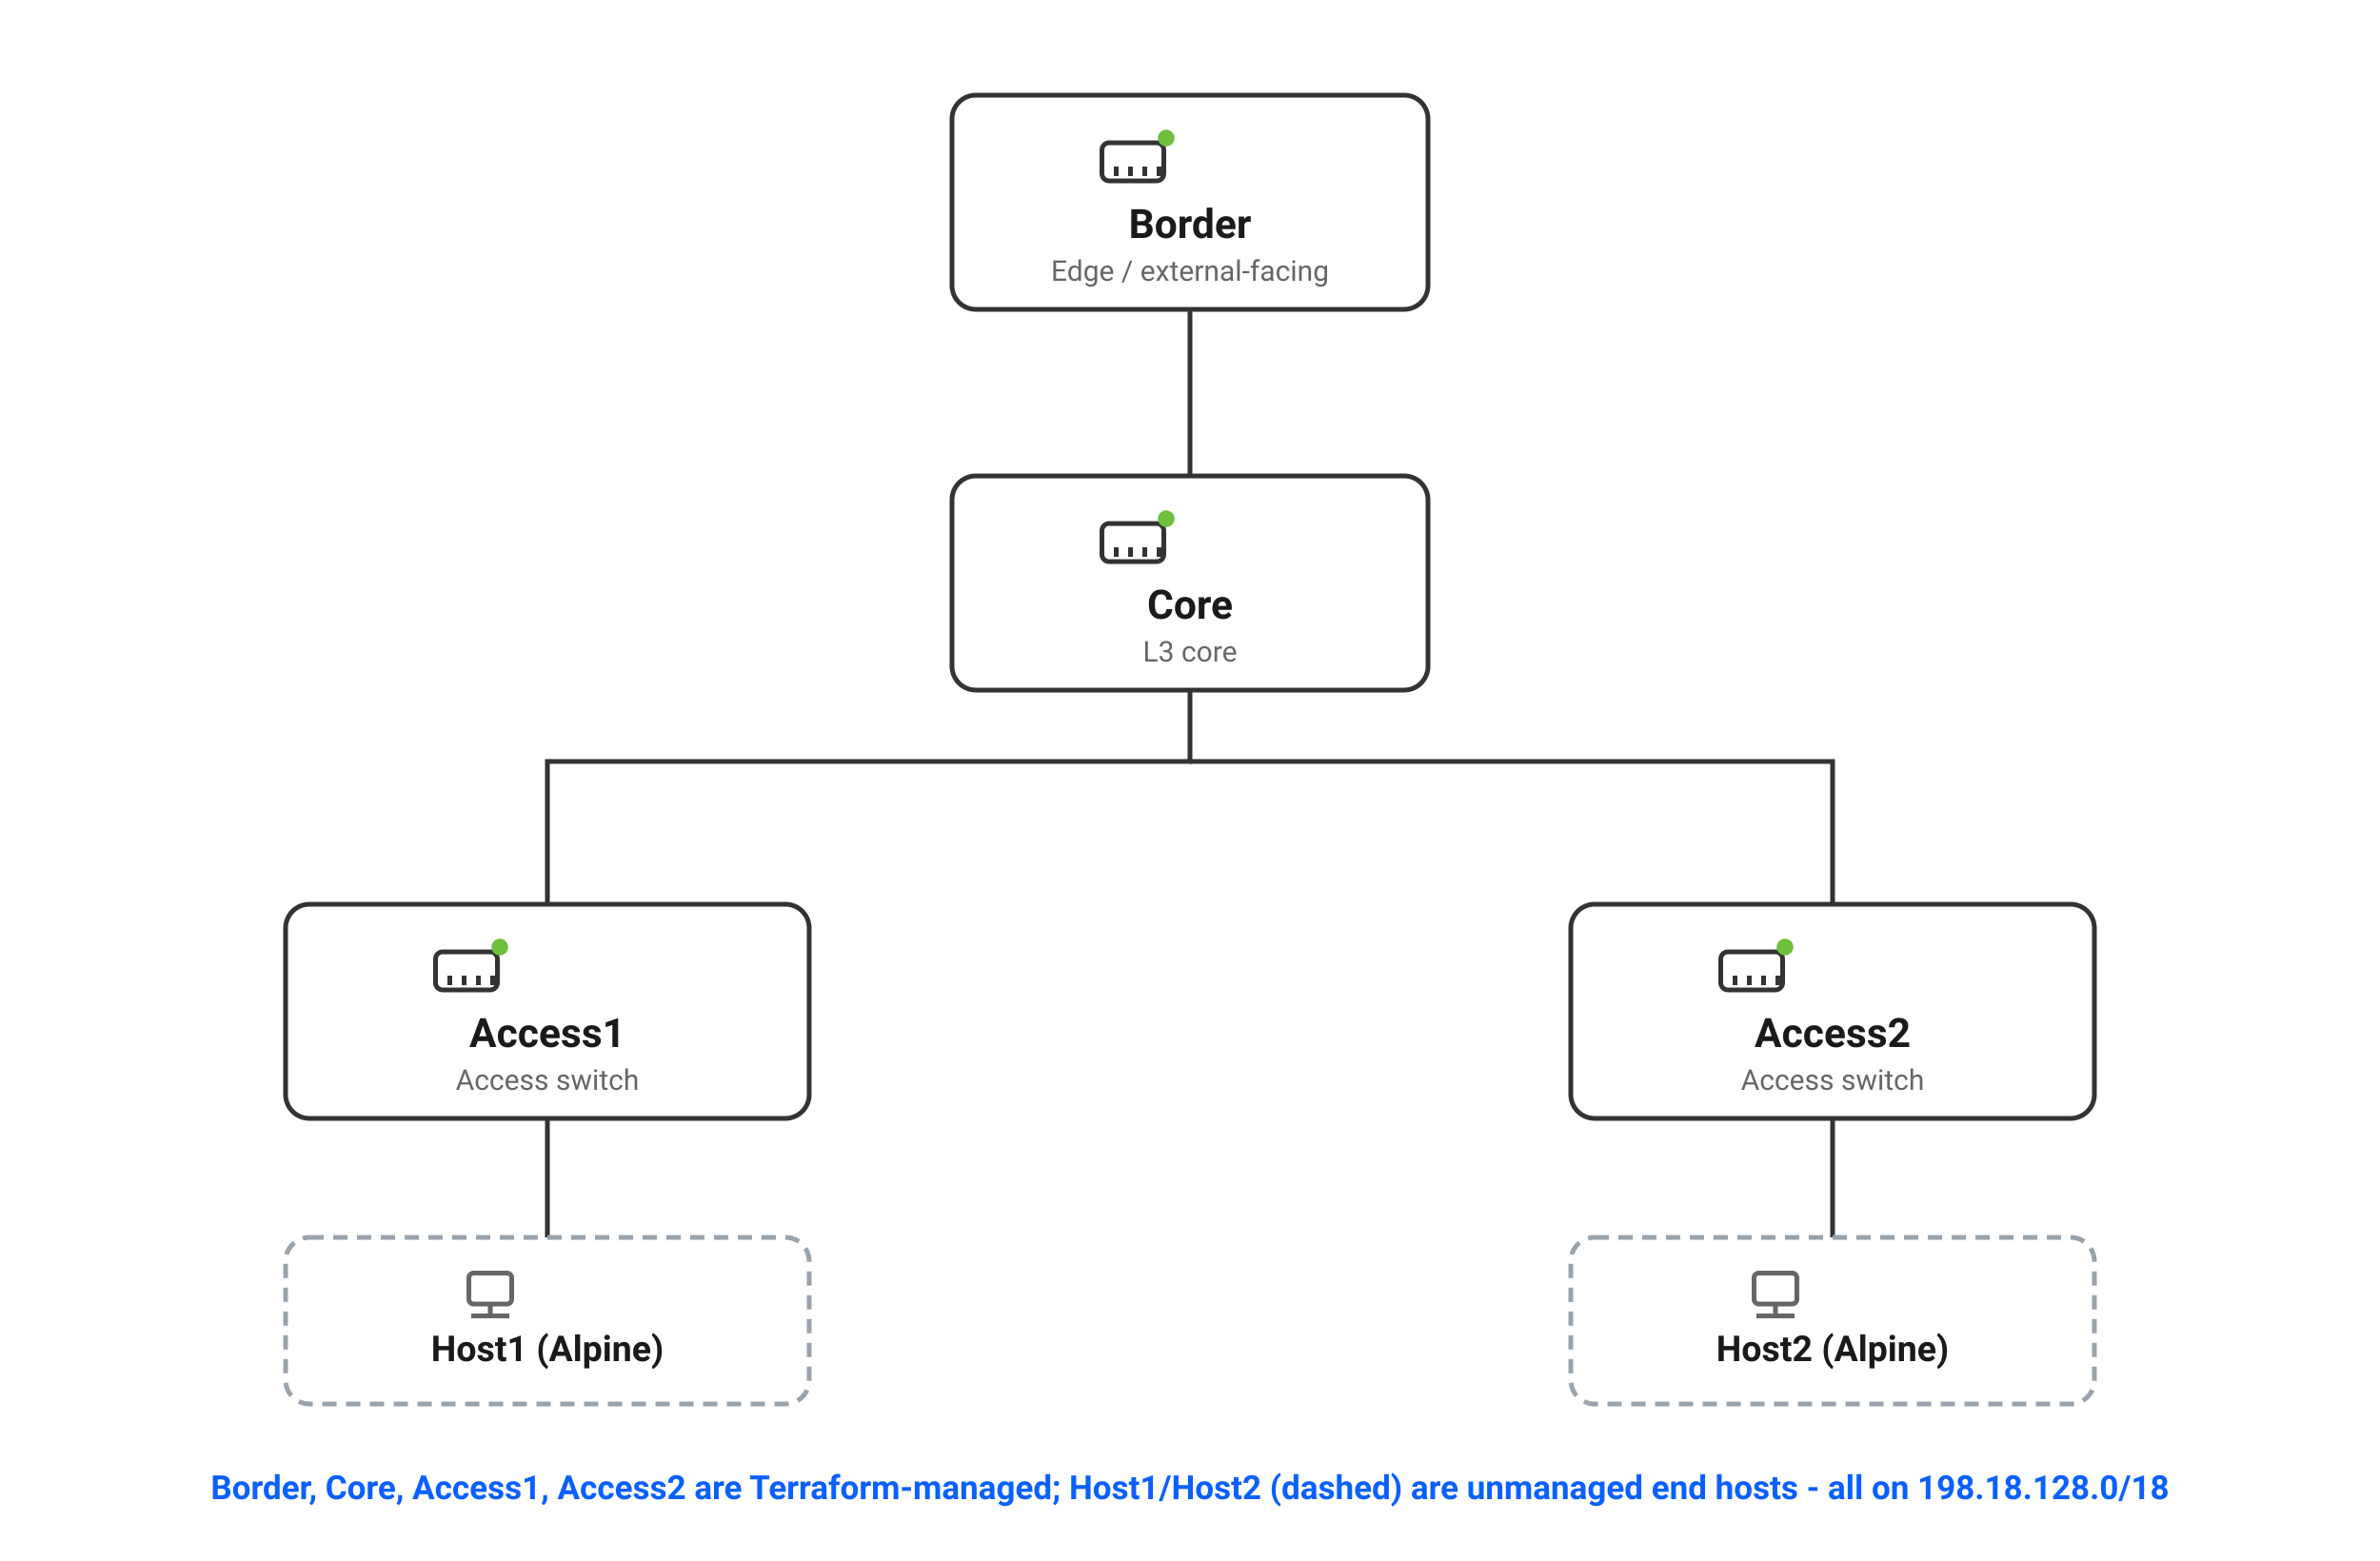
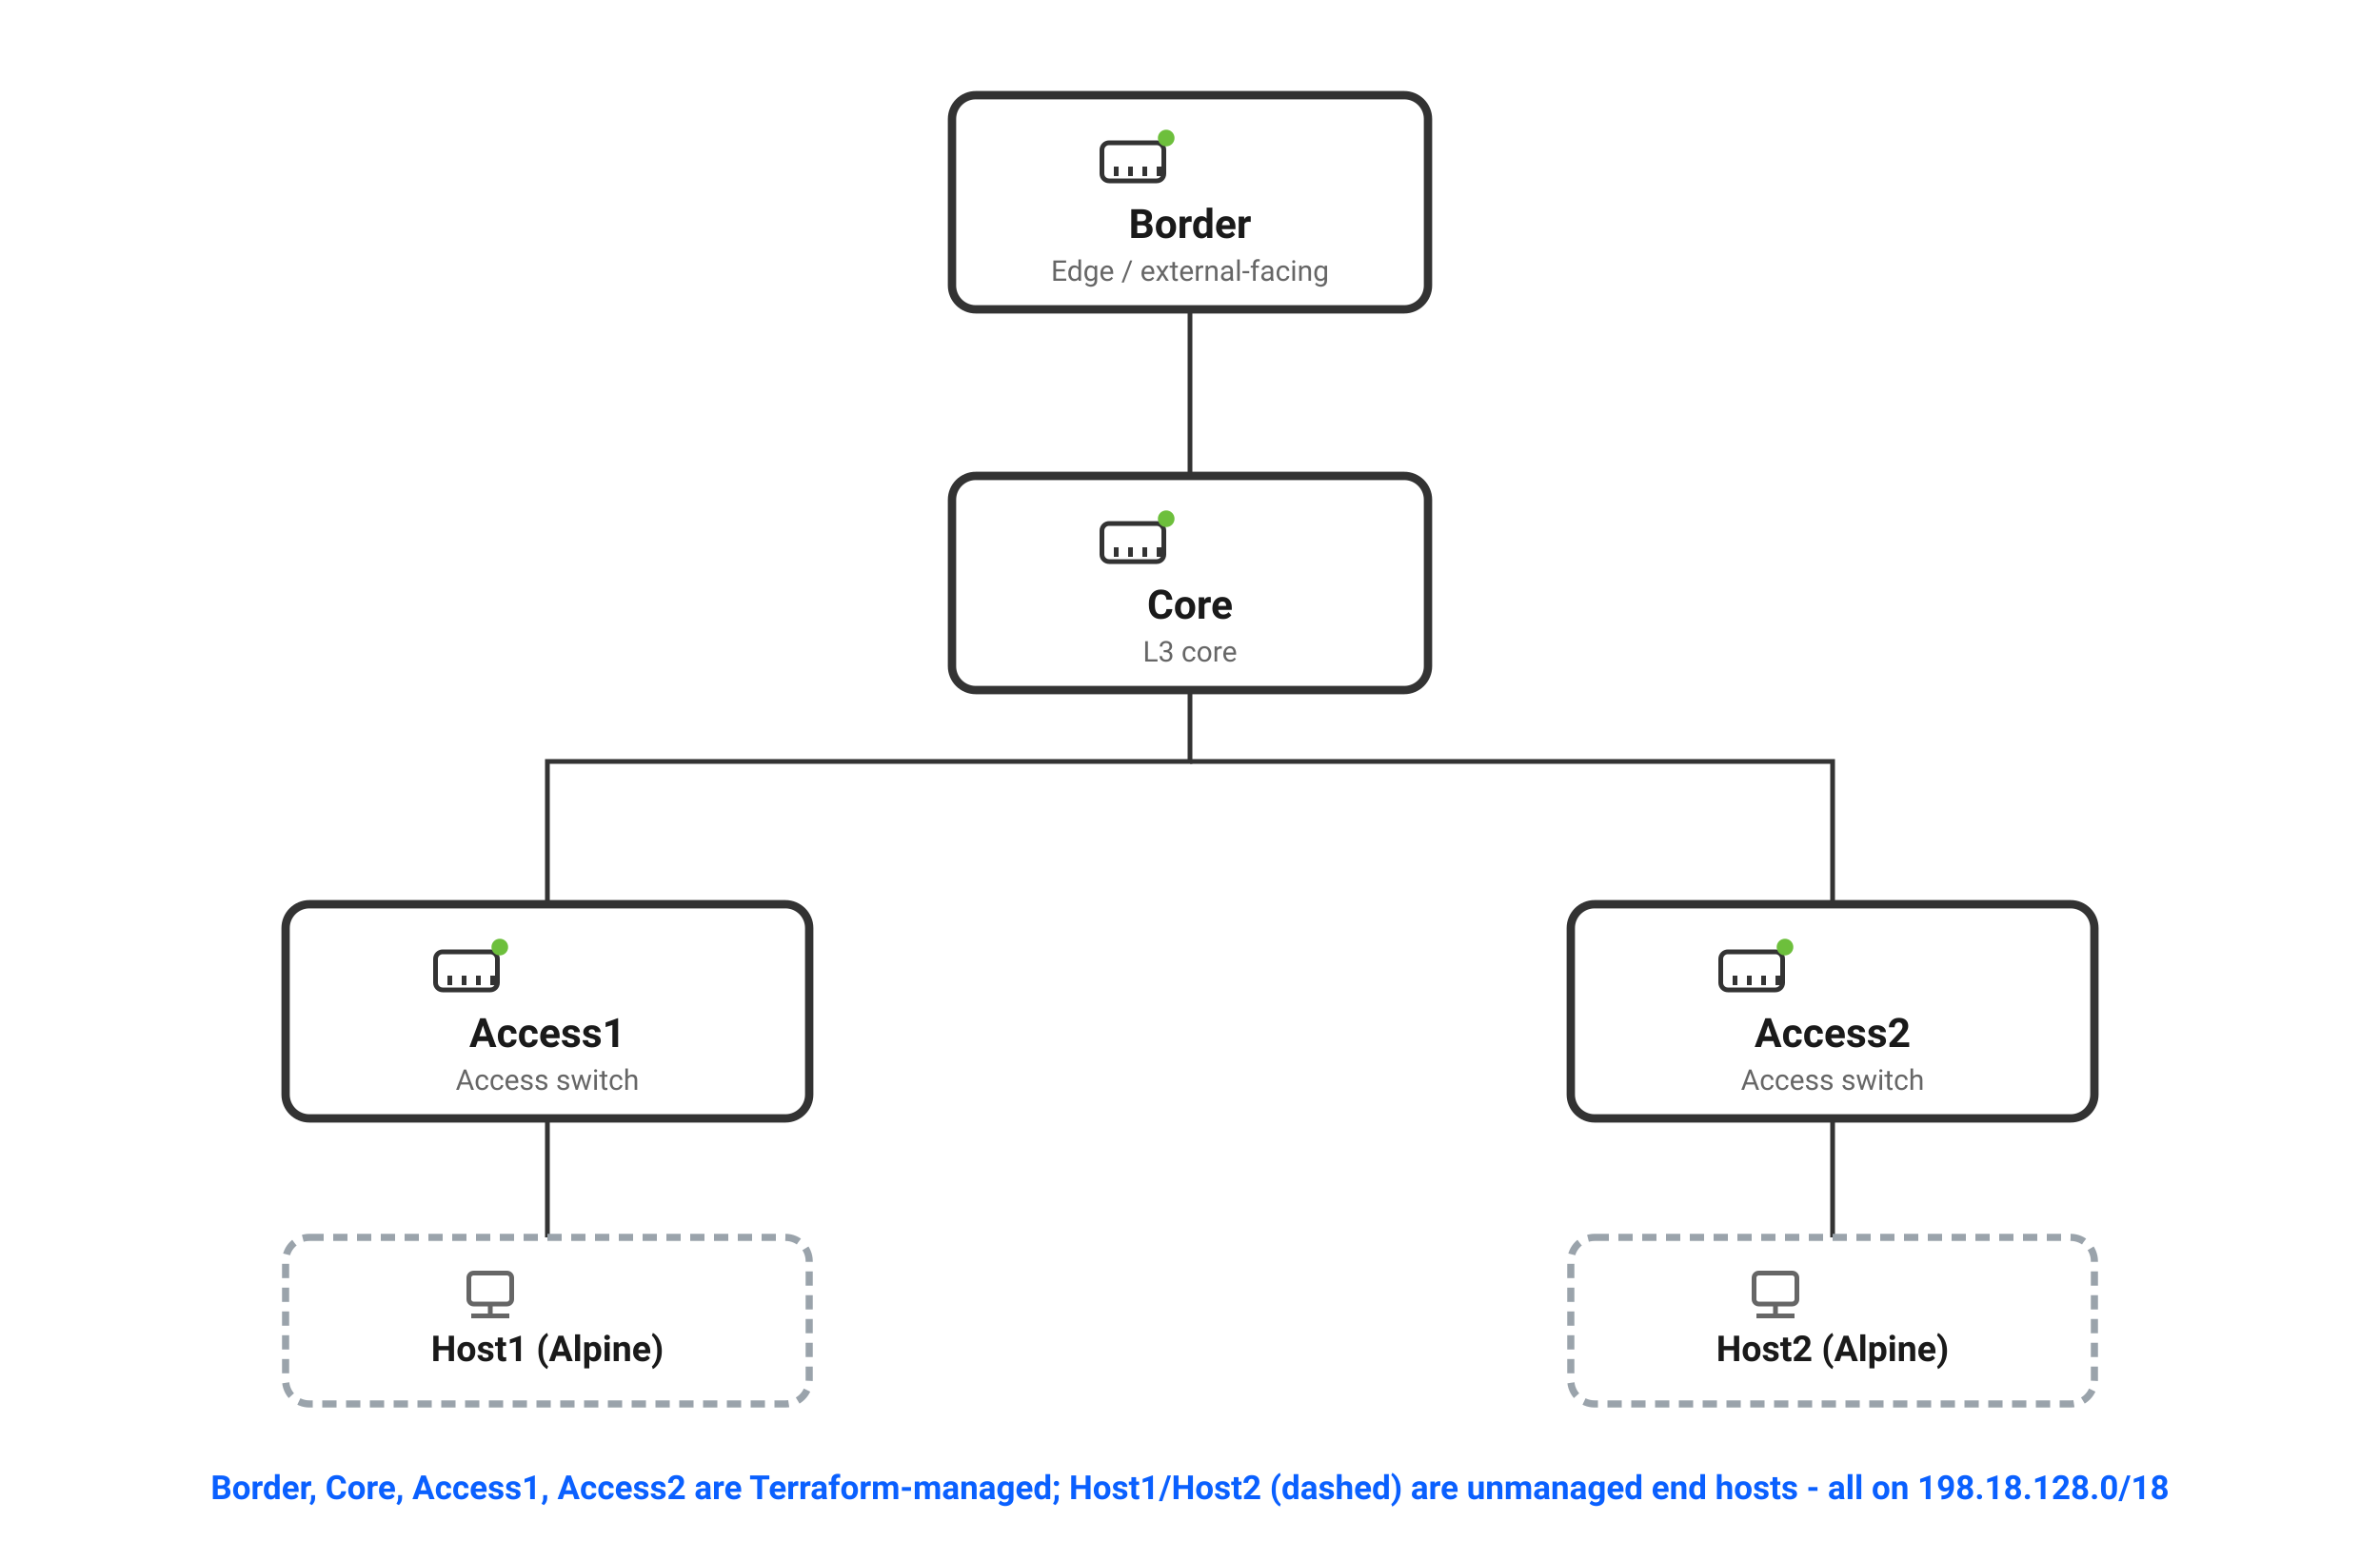
<svg xmlns="http://www.w3.org/2000/svg" width="2000" height="1312" viewBox="0 0 2000 1312" font-family="Roboto, Helvetica, Arial, sans-serif" role="img" aria-labelledby="t d">
  <rect width="2000" height="1312" fill="#ffffff" />
  <g stroke="#333333" stroke-width="4" fill="none">
    <line x1="1000" y1="260" x2="1000" y2="400" />
    <path d="M1000,580 L1000,640 L460,640 L460,760" />
    <path d="M1000,640 L1540,640 L1540,760" />
    <line x1="460" y1="940" x2="460" y2="1040" />
    <line x1="1540" y1="940" x2="1540" y2="1040" />
  </g>
  <g>
-     <rect x="800" y="80" width="400" height="180" rx="20" fill="#ffffff" stroke="#333333" stroke-width="4" />
+     <rect x="800" y="80" width="400" height="180" rx="20" fill="#ffffff" stroke="#333333" stroke-width="7" />
    <rect x="926" y="120" width="52" height="32" rx="6" fill="none" stroke="#333333" stroke-width="4" />
    <rect x="936" y="140" width="4" height="8" fill="#333333" />
    <rect x="948" y="140" width="4" height="8" fill="#333333" />
    <rect x="960" y="140" width="4" height="8" fill="#333333" />
    <rect x="972" y="140" width="4" height="8" fill="#333333" />
    <circle cx="980" cy="116" r="7" fill="#6dbf3c" />
    <text x="1000" y="200" text-anchor="middle" font-size="34" font-weight="700" fill="#1a1a1a">Border</text>
    <text x="1000" y="236" text-anchor="middle" font-size="24" fill="#666666">Edge / external-facing</text>
  </g>
  <g>
-     <rect x="800" y="400" width="400" height="180" rx="20" fill="#ffffff" stroke="#333333" stroke-width="4" />
+     <rect x="800" y="400" width="400" height="180" rx="20" fill="#ffffff" stroke="#333333" stroke-width="7" />
    <rect x="926" y="440" width="52" height="32" rx="6" fill="none" stroke="#333333" stroke-width="4" />
    <rect x="936" y="460" width="4" height="8" fill="#333333" />
    <rect x="948" y="460" width="4" height="8" fill="#333333" />
    <rect x="960" y="460" width="4" height="8" fill="#333333" />
    <rect x="972" y="460" width="4" height="8" fill="#333333" />
    <circle cx="980" cy="436" r="7" fill="#6dbf3c" />
    <text x="1000" y="520" text-anchor="middle" font-size="34" font-weight="700" fill="#1a1a1a">Core</text>
    <text x="1000" y="556" text-anchor="middle" font-size="24" fill="#666666">L3 core</text>
  </g>
  <g>
-     <rect x="240" y="760" width="440" height="180" rx="20" fill="#ffffff" stroke="#333333" stroke-width="4" />
+     <rect x="240" y="760" width="440" height="180" rx="20" fill="#ffffff" stroke="#333333" stroke-width="7" />
    <rect x="366" y="800" width="52" height="32" rx="6" fill="none" stroke="#333333" stroke-width="4" />
    <rect x="376" y="820" width="4" height="8" fill="#333333" />
    <rect x="388" y="820" width="4" height="8" fill="#333333" />
    <rect x="400" y="820" width="4" height="8" fill="#333333" />
    <rect x="412" y="820" width="4" height="8" fill="#333333" />
    <circle cx="420" cy="796" r="7" fill="#6dbf3c" />
    <text x="460" y="880" text-anchor="middle" font-size="34" font-weight="700" fill="#1a1a1a">Access1</text>
    <text x="460" y="916" text-anchor="middle" font-size="24" fill="#666666">Access switch</text>
  </g>
  <g>
-     <rect x="1320" y="760" width="440" height="180" rx="20" fill="#ffffff" stroke="#333333" stroke-width="4" />
+     <rect x="1320" y="760" width="440" height="180" rx="20" fill="#ffffff" stroke="#333333" stroke-width="7" />
    <rect x="1446" y="800" width="52" height="32" rx="6" fill="none" stroke="#333333" stroke-width="4" />
    <rect x="1456" y="820" width="4" height="8" fill="#333333" />
    <rect x="1468" y="820" width="4" height="8" fill="#333333" />
    <rect x="1480" y="820" width="4" height="8" fill="#333333" />
    <rect x="1492" y="820" width="4" height="8" fill="#333333" />
    <circle cx="1500" cy="796" r="7" fill="#6dbf3c" />
    <text x="1540" y="880" text-anchor="middle" font-size="34" font-weight="700" fill="#1a1a1a">Access2</text>
    <text x="1540" y="916" text-anchor="middle" font-size="24" fill="#666666">Access switch</text>
  </g>
  <g>
-     <rect x="240" y="1040" width="440" height="140" rx="20" fill="#ffffff" stroke="#9aa3ab" stroke-width="4" stroke-dasharray="12 8" />
+     <rect x="240" y="1040" width="440" height="140" rx="20" fill="#ffffff" stroke="#9aa3ab" stroke-width="6" stroke-dasharray="12 8" />
    <rect x="394" y="1070" width="36" height="26" rx="4" fill="none" stroke="#666666" stroke-width="4" />
    <line x1="412" y1="1096" x2="412" y2="1106" stroke="#666666" stroke-width="4" />
    <line x1="396" y1="1106" x2="428" y2="1106" stroke="#666666" stroke-width="4" />
    <text x="460" y="1144" text-anchor="middle" font-size="30" font-weight="700" fill="#1a1a1a">Host1 (Alpine)</text>
  </g>
  <g>
-     <rect x="1320" y="1040" width="440" height="140" rx="20" fill="#ffffff" stroke="#9aa3ab" stroke-width="4" stroke-dasharray="12 8" />
+     <rect x="1320" y="1040" width="440" height="140" rx="20" fill="#ffffff" stroke="#9aa3ab" stroke-width="6" stroke-dasharray="12 8" />
    <rect x="1474" y="1070" width="36" height="26" rx="4" fill="none" stroke="#666666" stroke-width="4" />
    <line x1="1492" y1="1096" x2="1492" y2="1106" stroke="#666666" stroke-width="4" />
    <line x1="1476" y1="1106" x2="1508" y2="1106" stroke="#666666" stroke-width="4" />
    <text x="1540" y="1144" text-anchor="middle" font-size="30" font-weight="700" fill="#1a1a1a">Host2 (Alpine)</text>
  </g>
  <text x="1000" y="1260" text-anchor="middle" font-size="28" font-weight="700" fill="#0a60ff">Border, Core, Access1, Access2 are Terraform-managed; Host1/Host2 (dashed) are unmanaged end hosts - all on 198.18.128.0/18</text>
</svg>
